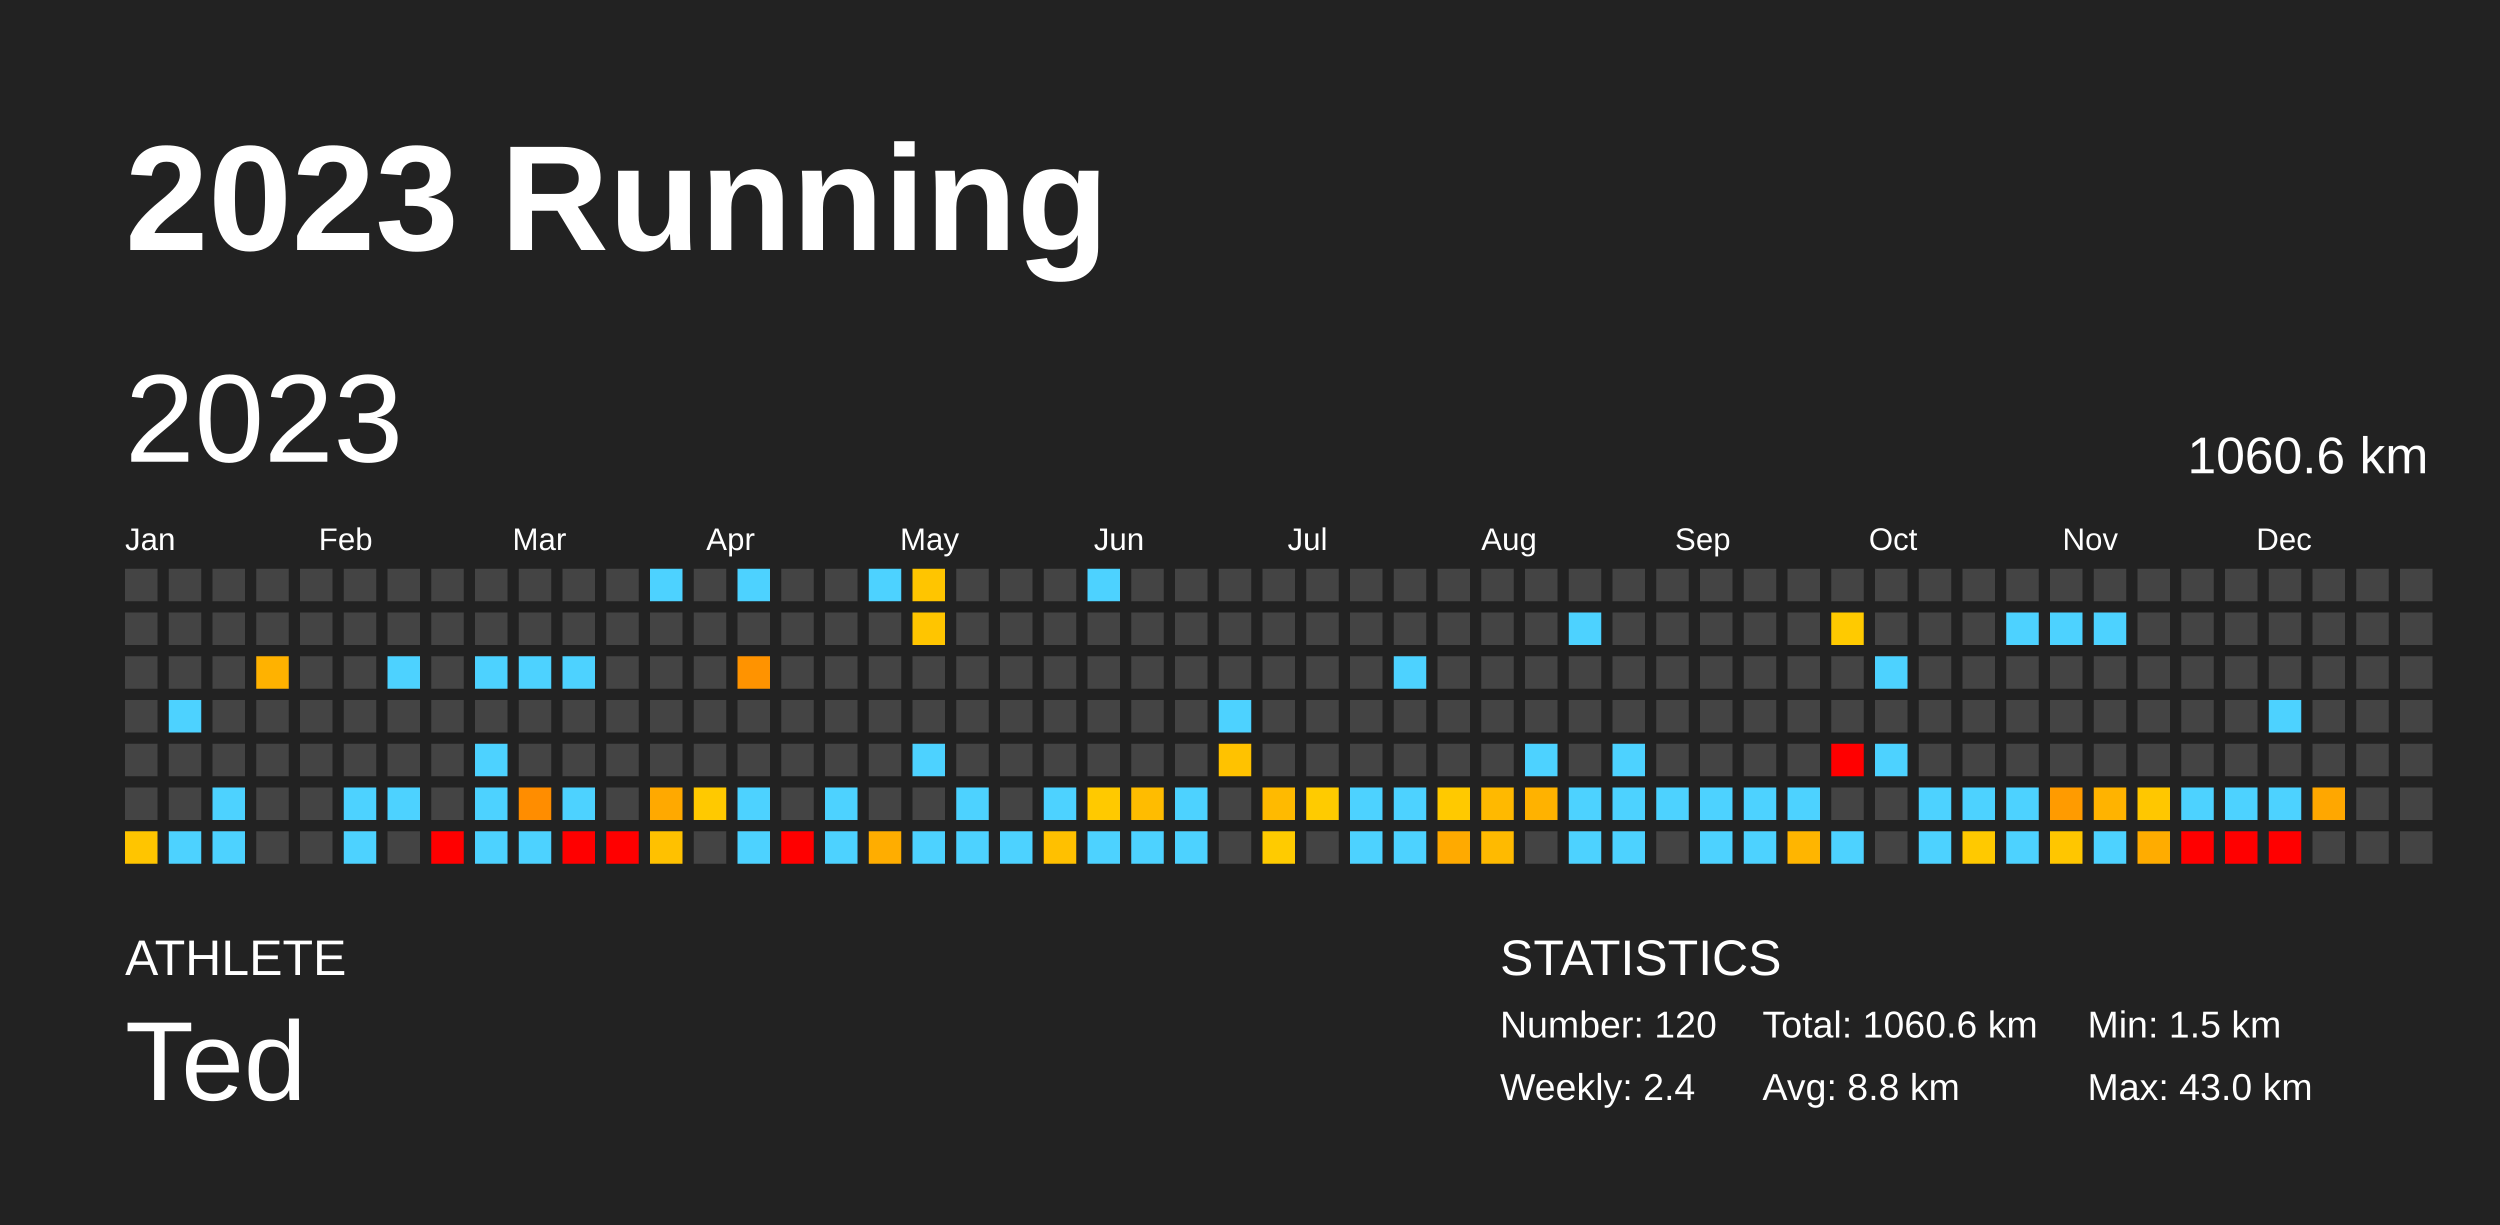
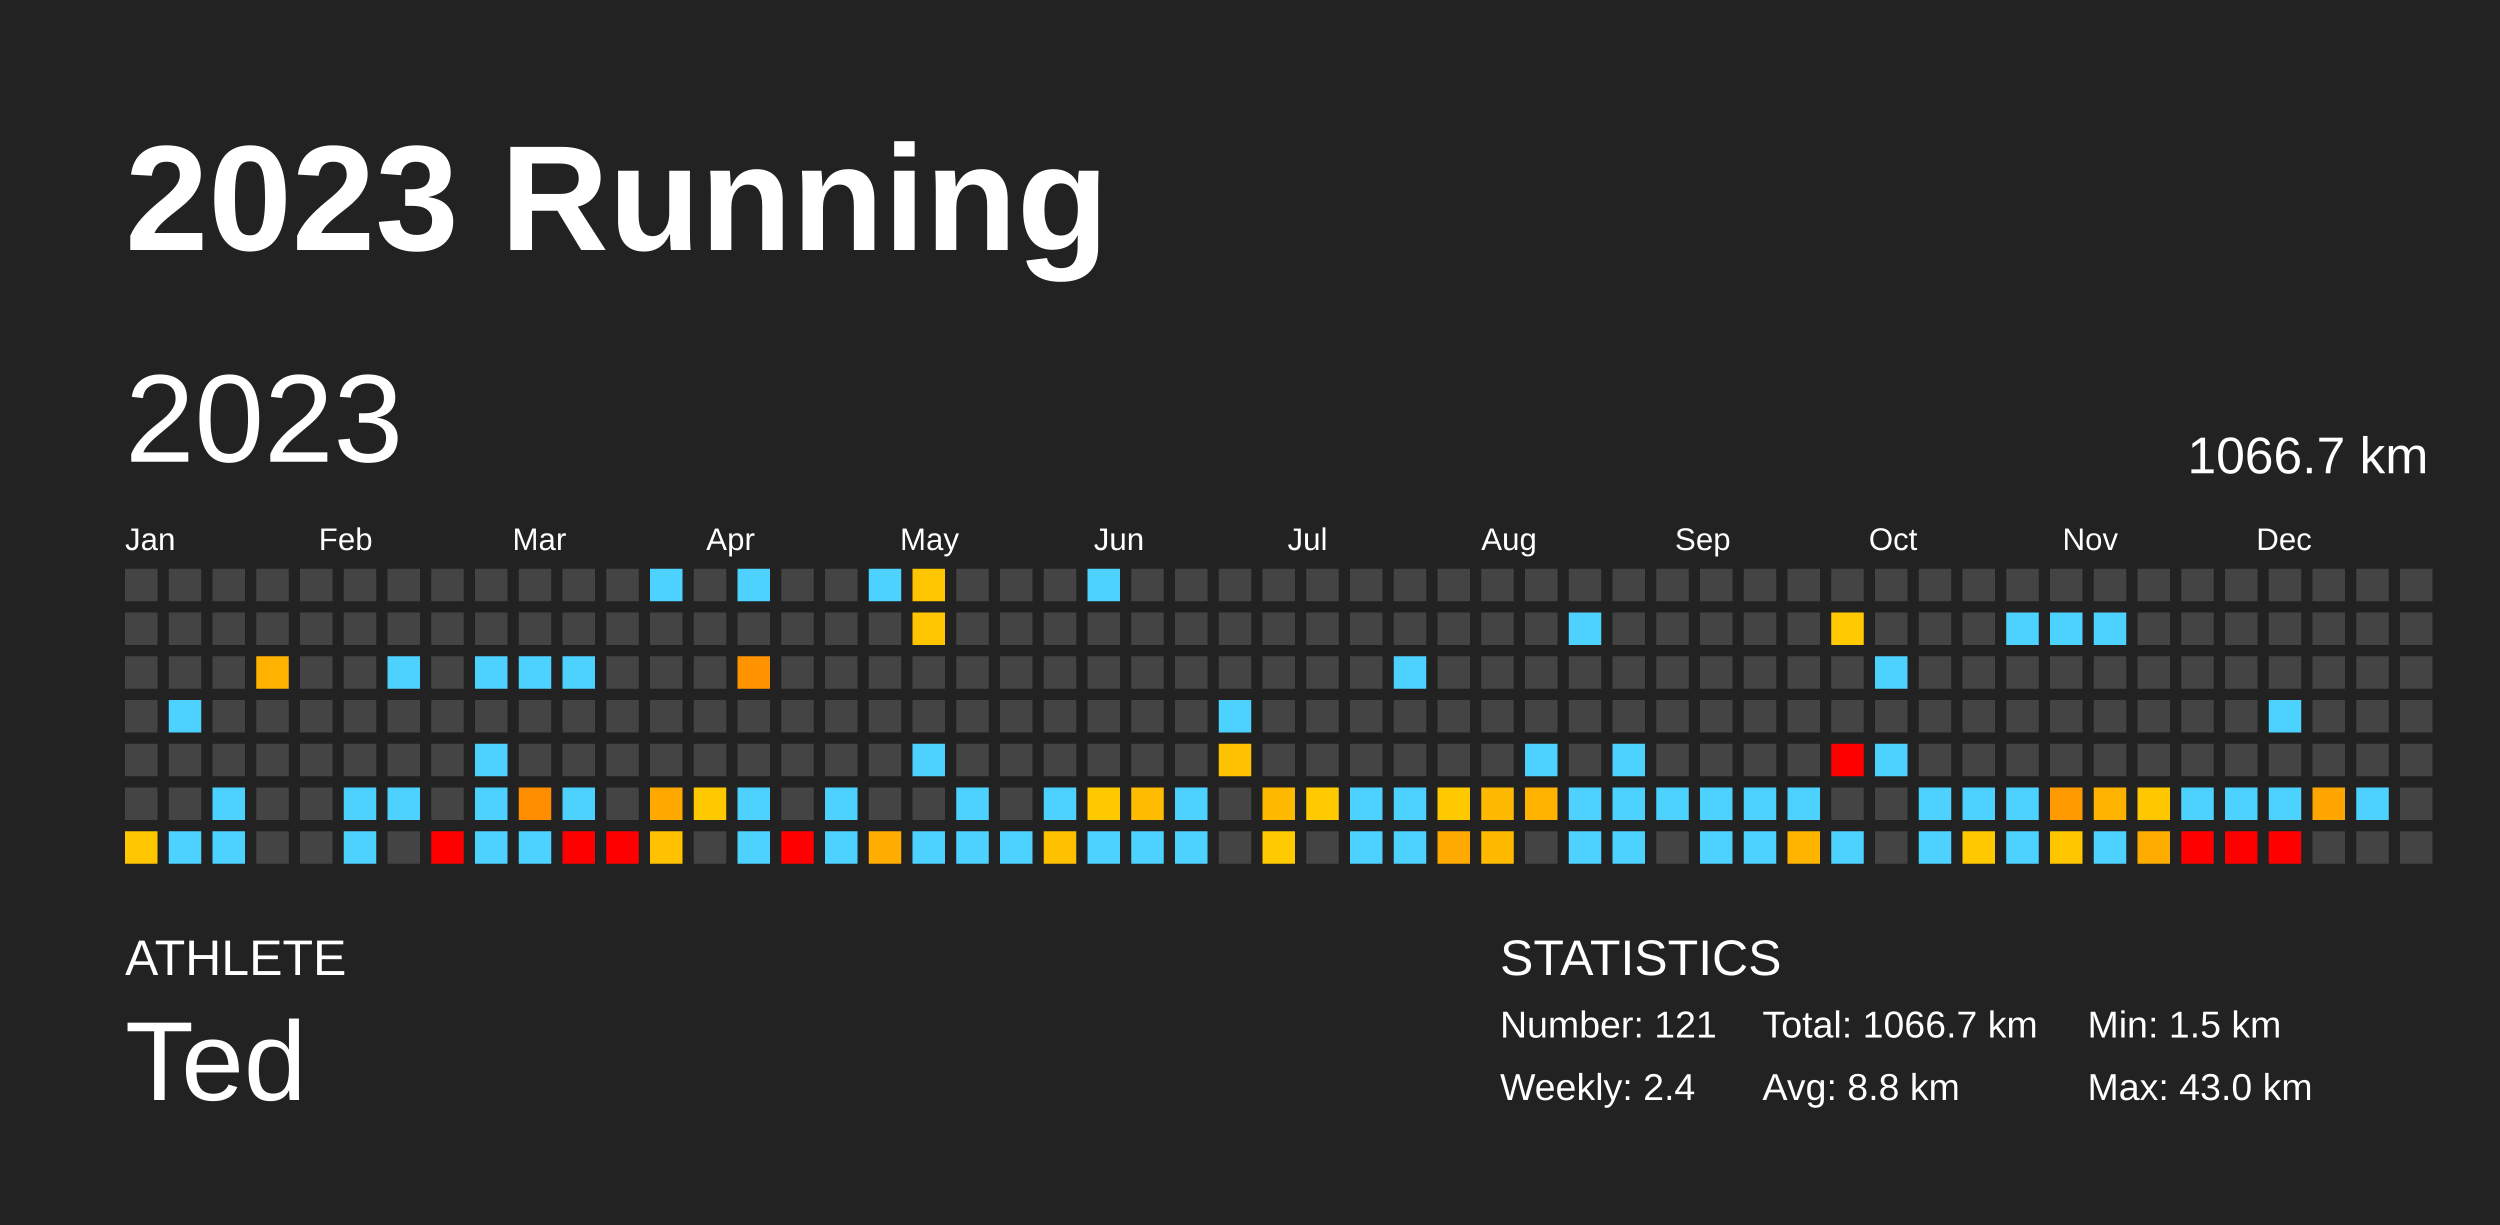
<svg xmlns="http://www.w3.org/2000/svg" baseProfile="full" height="98mm" version="1.1" viewBox="0,0,200,98" width="200mm">
  <defs />
  <rect fill="#222222" height="98" width="200" x="0" y="0" />
  <text fill="#FFFFFF" style="font-size:12px; font-family:Arial; font-weight:bold;" x="10" y="20">2023 Running</text>
  <text fill="#FFFFFF" style="font-size:4px; font-family:Arial" x="10" y="78">ATHLETE</text>
  <text fill="#FFFFFF" style="font-size:9px; font-family:Arial" x="10" y="88">Ted</text>
  <text fill="#FFFFFF" style="font-size:4px; font-family:Arial" x="120" y="78">STATISTICS</text>
-   <text fill="#FFFFFF" style="font-size:3px; font-family:Arial" x="120" y="83">Number: 120</text>
+   <text fill="#FFFFFF" style="font-size:3px; font-family:Arial" x="120" y="83">Number: 121</text>
  <text fill="#FFFFFF" style="font-size:3px; font-family:Arial" x="120" y="88">Weekly: 2.4</text>
-   <text fill="#FFFFFF" style="font-size:3px; font-family:Arial" x="141" y="83">Total: 1060.6 km</text>
+   <text fill="#FFFFFF" style="font-size:3px; font-family:Arial" x="141" y="83">Total: 1066.7 km</text>
  <text fill="#FFFFFF" style="font-size:3px; font-family:Arial" x="141" y="88">Avg: 8.8 km</text>
  <text fill="#FFFFFF" style="font-size:3px; font-family:Arial" x="167" y="83">Min: 1.5 km</text>
  <text fill="#FFFFFF" style="font-size:3px; font-family:Arial" x="167" y="88">Max: 43.0 km</text>
  <text dominant-baseline="hanging" fill="#FFFFFF" style="font-size:10.0px; font-family:Arial;" x="10" y="30">2023</text>
-   <text dominant-baseline="hanging" fill="#FFFFFF" style="font-size:4.125px; font-family:Arial;" x="175" y="35">1060.6 km</text>
+   <text dominant-baseline="hanging" fill="#FFFFFF" style="font-size:4.125px; font-family:Arial;" x="175" y="35">1066.7 km</text>
  <text fill="#FFFFFF" style="font-size:2.5px; font-family:Arial" x="10.0" y="44">Jan</text>
  <text fill="#FFFFFF" style="font-size:2.5px; font-family:Arial" x="25.5" y="44">Feb</text>
  <text fill="#FFFFFF" style="font-size:2.5px; font-family:Arial" x="41.0" y="44">Mar</text>
  <text fill="#FFFFFF" style="font-size:2.5px; font-family:Arial" x="56.5" y="44">Apr</text>
  <text fill="#FFFFFF" style="font-size:2.5px; font-family:Arial" x="72.0" y="44">May</text>
  <text fill="#FFFFFF" style="font-size:2.5px; font-family:Arial" x="87.5" y="44">Jun</text>
  <text fill="#FFFFFF" style="font-size:2.5px; font-family:Arial" x="103.0" y="44">Jul</text>
  <text fill="#FFFFFF" style="font-size:2.5px; font-family:Arial" x="118.5" y="44">Aug</text>
  <text fill="#FFFFFF" style="font-size:2.5px; font-family:Arial" x="134.0" y="44">Sep</text>
  <text fill="#FFFFFF" style="font-size:2.5px; font-family:Arial" x="149.5" y="44">Oct</text>
  <text fill="#FFFFFF" style="font-size:2.5px; font-family:Arial" x="165.0" y="44">Nov</text>
  <text fill="#FFFFFF" style="font-size:2.5px; font-family:Arial" x="180.5" y="44">Dec</text>
  <rect fill="#444444" height="2.6" width="2.6" x="10.0" y="45.5" />
  <rect fill="#444444" height="2.6" width="2.6" x="10.0" y="49.0" />
  <rect fill="#444444" height="2.6" width="2.6" x="10.0" y="52.5" />
  <rect fill="#444444" height="2.6" width="2.6" x="10.0" y="56.0" />
  <rect fill="#444444" height="2.6" width="2.6" x="10.0" y="59.5" />
  <rect fill="#444444" height="2.6" width="2.6" x="10.0" y="63.0" />
  <rect fill="#ffc500" height="2.6" width="2.6" x="10.0" y="66.5" />
  <rect fill="#444444" height="2.6" width="2.6" x="13.5" y="45.5" />
  <rect fill="#444444" height="2.6" width="2.6" x="13.5" y="49.0" />
  <rect fill="#444444" height="2.6" width="2.6" x="13.5" y="52.5" />
  <rect fill="#4dd2ff" height="2.6" width="2.6" x="13.5" y="56.0" />
  <rect fill="#444444" height="2.6" width="2.6" x="13.5" y="59.5" />
  <rect fill="#444444" height="2.6" width="2.6" x="13.5" y="63.0" />
  <rect fill="#4dd2ff" height="2.6" width="2.6" x="13.5" y="66.5" />
  <rect fill="#444444" height="2.6" width="2.6" x="17.0" y="45.5" />
  <rect fill="#444444" height="2.6" width="2.6" x="17.0" y="49.0" />
  <rect fill="#444444" height="2.6" width="2.6" x="17.0" y="52.5" />
  <rect fill="#444444" height="2.6" width="2.6" x="17.0" y="56.0" />
  <rect fill="#444444" height="2.6" width="2.6" x="17.0" y="59.5" />
  <rect fill="#4dd2ff" height="2.6" width="2.6" x="17.0" y="63.0" />
  <rect fill="#4dd2ff" height="2.6" width="2.6" x="17.0" y="66.5" />
  <rect fill="#444444" height="2.6" width="2.6" x="20.5" y="45.5" />
  <rect fill="#444444" height="2.6" width="2.6" x="20.5" y="49.0" />
  <rect fill="#ffb200" height="2.6" width="2.6" x="20.5" y="52.5" />
  <rect fill="#444444" height="2.6" width="2.6" x="20.5" y="56.0" />
  <rect fill="#444444" height="2.6" width="2.6" x="20.5" y="59.5" />
  <rect fill="#444444" height="2.6" width="2.6" x="20.5" y="63.0" />
  <rect fill="#444444" height="2.6" width="2.6" x="20.5" y="66.5" />
  <rect fill="#444444" height="2.6" width="2.6" x="24.0" y="45.5" />
  <rect fill="#444444" height="2.6" width="2.6" x="24.0" y="49.0" />
  <rect fill="#444444" height="2.6" width="2.6" x="24.0" y="52.5" />
  <rect fill="#444444" height="2.6" width="2.6" x="24.0" y="56.0" />
  <rect fill="#444444" height="2.6" width="2.6" x="24.0" y="59.5" />
  <rect fill="#444444" height="2.6" width="2.6" x="24.0" y="63.0" />
  <rect fill="#444444" height="2.6" width="2.6" x="24.0" y="66.5" />
  <rect fill="#444444" height="2.6" width="2.6" x="27.5" y="45.5" />
  <rect fill="#444444" height="2.6" width="2.6" x="27.5" y="49.0" />
  <rect fill="#444444" height="2.6" width="2.6" x="27.5" y="52.5" />
  <rect fill="#444444" height="2.6" width="2.6" x="27.5" y="56.0" />
  <rect fill="#444444" height="2.6" width="2.6" x="27.5" y="59.5" />
  <rect fill="#4dd2ff" height="2.6" width="2.6" x="27.5" y="63.0" />
  <rect fill="#4dd2ff" height="2.6" width="2.6" x="27.5" y="66.5" />
  <rect fill="#444444" height="2.6" width="2.6" x="31.0" y="45.5" />
  <rect fill="#444444" height="2.6" width="2.6" x="31.0" y="49.0" />
  <rect fill="#4dd2ff" height="2.6" width="2.6" x="31.0" y="52.5" />
  <rect fill="#444444" height="2.6" width="2.6" x="31.0" y="56.0" />
  <rect fill="#444444" height="2.6" width="2.6" x="31.0" y="59.5" />
  <rect fill="#4dd2ff" height="2.6" width="2.6" x="31.0" y="63.0" />
  <rect fill="#444444" height="2.6" width="2.6" x="31.0" y="66.5" />
  <rect fill="#444444" height="2.6" width="2.6" x="34.5" y="45.5" />
  <rect fill="#444444" height="2.6" width="2.6" x="34.5" y="49.0" />
  <rect fill="#444444" height="2.6" width="2.6" x="34.5" y="52.5" />
  <rect fill="#444444" height="2.6" width="2.6" x="34.5" y="56.0" />
  <rect fill="#444444" height="2.6" width="2.6" x="34.5" y="59.5" />
  <rect fill="#444444" height="2.6" width="2.6" x="34.5" y="63.0" />
  <rect fill="red" height="2.6" width="2.6" x="34.5" y="66.5" />
  <rect fill="#444444" height="2.6" width="2.6" x="38.0" y="45.5" />
  <rect fill="#444444" height="2.6" width="2.6" x="38.0" y="49.0" />
  <rect fill="#4dd2ff" height="2.6" width="2.6" x="38.0" y="52.5" />
  <rect fill="#444444" height="2.6" width="2.6" x="38.0" y="56.0" />
  <rect fill="#4dd2ff" height="2.6" width="2.6" x="38.0" y="59.5" />
  <rect fill="#4dd2ff" height="2.6" width="2.6" x="38.0" y="63.0" />
  <rect fill="#4dd2ff" height="2.6" width="2.6" x="38.0" y="66.5" />
  <rect fill="#444444" height="2.6" width="2.6" x="41.5" y="45.5" />
  <rect fill="#444444" height="2.6" width="2.6" x="41.5" y="49.0" />
  <rect fill="#4dd2ff" height="2.6" width="2.6" x="41.5" y="52.5" />
  <rect fill="#444444" height="2.6" width="2.6" x="41.5" y="56.0" />
  <rect fill="#444444" height="2.6" width="2.6" x="41.5" y="59.5" />
  <rect fill="#ff8d00" height="2.6" width="2.6" x="41.5" y="63.0" />
  <rect fill="#4dd2ff" height="2.6" width="2.6" x="41.5" y="66.5" />
  <rect fill="#444444" height="2.6" width="2.6" x="45.0" y="45.5" />
  <rect fill="#444444" height="2.6" width="2.6" x="45.0" y="49.0" />
  <rect fill="#4dd2ff" height="2.6" width="2.6" x="45.0" y="52.5" />
  <rect fill="#444444" height="2.6" width="2.6" x="45.0" y="56.0" />
  <rect fill="#444444" height="2.6" width="2.6" x="45.0" y="59.5" />
  <rect fill="#4dd2ff" height="2.6" width="2.6" x="45.0" y="63.0" />
  <rect fill="red" height="2.6" width="2.6" x="45.0" y="66.5" />
  <rect fill="#444444" height="2.6" width="2.6" x="48.5" y="45.5" />
  <rect fill="#444444" height="2.6" width="2.6" x="48.5" y="49.0" />
  <rect fill="#444444" height="2.6" width="2.6" x="48.5" y="52.5" />
  <rect fill="#444444" height="2.6" width="2.6" x="48.5" y="56.0" />
  <rect fill="#444444" height="2.6" width="2.6" x="48.5" y="59.5" />
  <rect fill="#444444" height="2.6" width="2.6" x="48.5" y="63.0" />
  <rect fill="red" height="2.6" width="2.6" x="48.5" y="66.5" />
  <rect fill="#4dd2ff" height="2.6" width="2.6" x="52.0" y="45.5" />
  <rect fill="#444444" height="2.6" width="2.6" x="52.0" y="49.0" />
  <rect fill="#444444" height="2.6" width="2.6" x="52.0" y="52.5" />
  <rect fill="#444444" height="2.6" width="2.6" x="52.0" y="56.0" />
  <rect fill="#444444" height="2.6" width="2.6" x="52.0" y="59.5" />
  <rect fill="#ffa900" height="2.6" width="2.6" x="52.0" y="63.0" />
  <rect fill="#ffc100" height="2.6" width="2.6" x="52.0" y="66.5" />
  <rect fill="#444444" height="2.6" width="2.6" x="55.5" y="45.5" />
  <rect fill="#444444" height="2.6" width="2.6" x="55.5" y="49.0" />
  <rect fill="#444444" height="2.6" width="2.6" x="55.5" y="52.5" />
  <rect fill="#444444" height="2.6" width="2.6" x="55.5" y="56.0" />
  <rect fill="#444444" height="2.6" width="2.6" x="55.5" y="59.5" />
  <rect fill="#ffc900" height="2.6" width="2.6" x="55.5" y="63.0" />
  <rect fill="#444444" height="2.6" width="2.6" x="55.5" y="66.5" />
  <rect fill="#4dd2ff" height="2.6" width="2.6" x="59.0" y="45.5" />
  <rect fill="#444444" height="2.6" width="2.6" x="59.0" y="49.0" />
  <rect fill="#ff9300" height="2.6" width="2.6" x="59.0" y="52.5" />
  <rect fill="#444444" height="2.6" width="2.6" x="59.0" y="56.0" />
  <rect fill="#444444" height="2.6" width="2.6" x="59.0" y="59.5" />
  <rect fill="#4dd2ff" height="2.6" width="2.6" x="59.0" y="63.0" />
  <rect fill="#4dd2ff" height="2.6" width="2.6" x="59.0" y="66.5" />
  <rect fill="#444444" height="2.6" width="2.6" x="62.5" y="45.5" />
  <rect fill="#444444" height="2.6" width="2.6" x="62.5" y="49.0" />
  <rect fill="#444444" height="2.6" width="2.6" x="62.5" y="52.5" />
  <rect fill="#444444" height="2.6" width="2.6" x="62.5" y="56.0" />
  <rect fill="#444444" height="2.6" width="2.6" x="62.5" y="59.5" />
  <rect fill="#444444" height="2.6" width="2.6" x="62.5" y="63.0" />
  <rect fill="red" height="2.6" width="2.6" x="62.5" y="66.5" />
  <rect fill="#444444" height="2.6" width="2.6" x="66.0" y="45.5" />
  <rect fill="#444444" height="2.6" width="2.6" x="66.0" y="49.0" />
  <rect fill="#444444" height="2.6" width="2.6" x="66.0" y="52.5" />
  <rect fill="#444444" height="2.6" width="2.6" x="66.0" y="56.0" />
  <rect fill="#444444" height="2.6" width="2.6" x="66.0" y="59.5" />
  <rect fill="#4dd2ff" height="2.6" width="2.6" x="66.0" y="63.0" />
  <rect fill="#4dd2ff" height="2.6" width="2.6" x="66.0" y="66.5" />
  <rect fill="#4dd2ff" height="2.6" width="2.6" x="69.5" y="45.5" />
  <rect fill="#444444" height="2.6" width="2.6" x="69.5" y="49.0" />
  <rect fill="#444444" height="2.6" width="2.6" x="69.5" y="52.5" />
  <rect fill="#444444" height="2.6" width="2.6" x="69.5" y="56.0" />
  <rect fill="#444444" height="2.6" width="2.6" x="69.5" y="59.5" />
  <rect fill="#444444" height="2.6" width="2.6" x="69.5" y="63.0" />
  <rect fill="#ffad00" height="2.6" width="2.6" x="69.5" y="66.5" />
  <rect fill="#ffc500" height="2.6" width="2.6" x="73.0" y="45.5" />
  <rect fill="#ffc500" height="2.6" width="2.6" x="73.0" y="49.0" />
  <rect fill="#444444" height="2.6" width="2.6" x="73.0" y="52.5" />
  <rect fill="#444444" height="2.6" width="2.6" x="73.0" y="56.0" />
  <rect fill="#4dd2ff" height="2.6" width="2.6" x="73.0" y="59.5" />
  <rect fill="#444444" height="2.6" width="2.6" x="73.0" y="63.0" />
  <rect fill="#4dd2ff" height="2.6" width="2.6" x="73.0" y="66.5" />
  <rect fill="#444444" height="2.6" width="2.6" x="76.5" y="45.5" />
  <rect fill="#444444" height="2.6" width="2.6" x="76.5" y="49.0" />
  <rect fill="#444444" height="2.6" width="2.6" x="76.5" y="52.5" />
  <rect fill="#444444" height="2.6" width="2.6" x="76.5" y="56.0" />
  <rect fill="#444444" height="2.6" width="2.6" x="76.5" y="59.5" />
  <rect fill="#4dd2ff" height="2.6" width="2.6" x="76.5" y="63.0" />
  <rect fill="#4dd2ff" height="2.6" width="2.6" x="76.5" y="66.5" />
  <rect fill="#444444" height="2.6" width="2.6" x="80.0" y="45.5" />
  <rect fill="#444444" height="2.6" width="2.6" x="80.0" y="49.0" />
  <rect fill="#444444" height="2.6" width="2.6" x="80.0" y="52.5" />
  <rect fill="#444444" height="2.6" width="2.6" x="80.0" y="56.0" />
  <rect fill="#444444" height="2.6" width="2.6" x="80.0" y="59.5" />
  <rect fill="#444444" height="2.6" width="2.6" x="80.0" y="63.0" />
  <rect fill="#4dd2ff" height="2.6" width="2.6" x="80.0" y="66.5" />
  <rect fill="#444444" height="2.6" width="2.6" x="83.5" y="45.5" />
  <rect fill="#444444" height="2.6" width="2.6" x="83.5" y="49.0" />
  <rect fill="#444444" height="2.6" width="2.6" x="83.5" y="52.5" />
  <rect fill="#444444" height="2.6" width="2.6" x="83.5" y="56.0" />
  <rect fill="#444444" height="2.6" width="2.6" x="83.5" y="59.5" />
  <rect fill="#4dd2ff" height="2.6" width="2.6" x="83.5" y="63.0" />
  <rect fill="#ffc000" height="2.6" width="2.6" x="83.5" y="66.5" />
  <rect fill="#4dd2ff" height="2.6" width="2.6" x="87.0" y="45.5" />
  <rect fill="#444444" height="2.6" width="2.6" x="87.0" y="49.0" />
  <rect fill="#444444" height="2.6" width="2.6" x="87.0" y="52.5" />
  <rect fill="#444444" height="2.6" width="2.6" x="87.0" y="56.0" />
  <rect fill="#444444" height="2.6" width="2.6" x="87.0" y="59.5" />
  <rect fill="#ffc900" height="2.6" width="2.6" x="87.0" y="63.0" />
  <rect fill="#4dd2ff" height="2.6" width="2.6" x="87.0" y="66.5" />
  <rect fill="#444444" height="2.6" width="2.6" x="90.5" y="45.5" />
  <rect fill="#444444" height="2.6" width="2.6" x="90.5" y="49.0" />
  <rect fill="#444444" height="2.6" width="2.6" x="90.5" y="52.5" />
  <rect fill="#444444" height="2.6" width="2.6" x="90.5" y="56.0" />
  <rect fill="#444444" height="2.6" width="2.6" x="90.5" y="59.5" />
  <rect fill="#ffbc00" height="2.6" width="2.6" x="90.5" y="63.0" />
  <rect fill="#4dd2ff" height="2.6" width="2.6" x="90.5" y="66.5" />
  <rect fill="#444444" height="2.6" width="2.6" x="94.0" y="45.5" />
  <rect fill="#444444" height="2.6" width="2.6" x="94.0" y="49.0" />
  <rect fill="#444444" height="2.6" width="2.6" x="94.0" y="52.5" />
  <rect fill="#444444" height="2.6" width="2.6" x="94.0" y="56.0" />
  <rect fill="#444444" height="2.6" width="2.6" x="94.0" y="59.5" />
  <rect fill="#4dd2ff" height="2.6" width="2.6" x="94.0" y="63.0" />
  <rect fill="#4dd2ff" height="2.6" width="2.6" x="94.0" y="66.5" />
  <rect fill="#444444" height="2.6" width="2.6" x="97.5" y="45.5" />
  <rect fill="#444444" height="2.6" width="2.6" x="97.5" y="49.0" />
  <rect fill="#444444" height="2.6" width="2.6" x="97.5" y="52.5" />
  <rect fill="#4dd2ff" height="2.6" width="2.6" x="97.5" y="56.0" />
  <rect fill="#ffc200" height="2.6" width="2.6" x="97.5" y="59.5" />
  <rect fill="#444444" height="2.6" width="2.6" x="97.5" y="63.0" />
  <rect fill="#444444" height="2.6" width="2.6" x="97.5" y="66.5" />
  <rect fill="#444444" height="2.6" width="2.6" x="101.0" y="45.5" />
  <rect fill="#444444" height="2.6" width="2.6" x="101.0" y="49.0" />
  <rect fill="#444444" height="2.6" width="2.6" x="101.0" y="52.5" />
  <rect fill="#444444" height="2.6" width="2.6" x="101.0" y="56.0" />
  <rect fill="#444444" height="2.6" width="2.6" x="101.0" y="59.5" />
  <rect fill="#ffba00" height="2.6" width="2.6" x="101.0" y="63.0" />
  <rect fill="#ffcb00" height="2.6" width="2.6" x="101.0" y="66.5" />
  <rect fill="#444444" height="2.6" width="2.6" x="104.5" y="45.5" />
  <rect fill="#444444" height="2.6" width="2.6" x="104.5" y="49.0" />
  <rect fill="#444444" height="2.6" width="2.6" x="104.5" y="52.5" />
  <rect fill="#444444" height="2.6" width="2.6" x="104.5" y="56.0" />
  <rect fill="#444444" height="2.6" width="2.6" x="104.5" y="59.5" />
  <rect fill="#ffcb00" height="2.6" width="2.6" x="104.5" y="63.0" />
  <rect fill="#444444" height="2.6" width="2.6" x="104.5" y="66.5" />
  <rect fill="#444444" height="2.6" width="2.6" x="108.0" y="45.5" />
  <rect fill="#444444" height="2.6" width="2.6" x="108.0" y="49.0" />
  <rect fill="#444444" height="2.6" width="2.6" x="108.0" y="52.5" />
  <rect fill="#444444" height="2.6" width="2.6" x="108.0" y="56.0" />
  <rect fill="#444444" height="2.6" width="2.6" x="108.0" y="59.5" />
  <rect fill="#4dd2ff" height="2.6" width="2.6" x="108.0" y="63.0" />
  <rect fill="#4dd2ff" height="2.6" width="2.6" x="108.0" y="66.5" />
  <rect fill="#444444" height="2.6" width="2.6" x="111.5" y="45.5" />
  <rect fill="#444444" height="2.6" width="2.6" x="111.5" y="49.0" />
  <rect fill="#4dd2ff" height="2.6" width="2.6" x="111.5" y="52.5" />
  <rect fill="#444444" height="2.6" width="2.6" x="111.5" y="56.0" />
  <rect fill="#444444" height="2.6" width="2.6" x="111.5" y="59.5" />
  <rect fill="#4dd2ff" height="2.6" width="2.6" x="111.5" y="63.0" />
  <rect fill="#4dd2ff" height="2.6" width="2.6" x="111.5" y="66.5" />
  <rect fill="#444444" height="2.6" width="2.6" x="115.0" y="45.5" />
  <rect fill="#444444" height="2.6" width="2.6" x="115.0" y="49.0" />
  <rect fill="#444444" height="2.6" width="2.6" x="115.0" y="52.5" />
  <rect fill="#444444" height="2.6" width="2.6" x="115.0" y="56.0" />
  <rect fill="#444444" height="2.6" width="2.6" x="115.0" y="59.5" />
  <rect fill="#ffc900" height="2.6" width="2.6" x="115.0" y="63.0" />
  <rect fill="#ffaa00" height="2.6" width="2.6" x="115.0" y="66.5" />
  <rect fill="#444444" height="2.6" width="2.6" x="118.5" y="45.5" />
  <rect fill="#444444" height="2.6" width="2.6" x="118.5" y="49.0" />
  <rect fill="#444444" height="2.6" width="2.6" x="118.5" y="52.5" />
  <rect fill="#444444" height="2.6" width="2.6" x="118.5" y="56.0" />
  <rect fill="#444444" height="2.6" width="2.6" x="118.5" y="59.5" />
  <rect fill="#ffb900" height="2.6" width="2.6" x="118.5" y="63.0" />
  <rect fill="#ffba00" height="2.6" width="2.6" x="118.5" y="66.5" />
  <rect fill="#444444" height="2.6" width="2.6" x="122.0" y="45.5" />
  <rect fill="#444444" height="2.6" width="2.6" x="122.0" y="49.0" />
  <rect fill="#444444" height="2.6" width="2.6" x="122.0" y="52.5" />
  <rect fill="#444444" height="2.6" width="2.6" x="122.0" y="56.0" />
  <rect fill="#4dd2ff" height="2.6" width="2.6" x="122.0" y="59.5" />
  <rect fill="#ffb200" height="2.6" width="2.6" x="122.0" y="63.0" />
  <rect fill="#444444" height="2.6" width="2.6" x="122.0" y="66.5" />
  <rect fill="#444444" height="2.6" width="2.6" x="125.5" y="45.5" />
  <rect fill="#4dd2ff" height="2.6" width="2.6" x="125.5" y="49.0" />
  <rect fill="#444444" height="2.6" width="2.6" x="125.5" y="52.5" />
  <rect fill="#444444" height="2.6" width="2.6" x="125.5" y="56.0" />
  <rect fill="#444444" height="2.6" width="2.6" x="125.5" y="59.5" />
  <rect fill="#4dd2ff" height="2.6" width="2.6" x="125.5" y="63.0" />
  <rect fill="#4dd2ff" height="2.6" width="2.6" x="125.5" y="66.5" />
  <rect fill="#444444" height="2.6" width="2.6" x="129.0" y="45.5" />
  <rect fill="#444444" height="2.6" width="2.6" x="129.0" y="49.0" />
  <rect fill="#444444" height="2.6" width="2.6" x="129.0" y="52.5" />
  <rect fill="#444444" height="2.6" width="2.6" x="129.0" y="56.0" />
  <rect fill="#4dd2ff" height="2.6" width="2.6" x="129.0" y="59.5" />
  <rect fill="#4dd2ff" height="2.6" width="2.6" x="129.0" y="63.0" />
  <rect fill="#4dd2ff" height="2.6" width="2.6" x="129.0" y="66.5" />
  <rect fill="#444444" height="2.6" width="2.6" x="132.5" y="45.5" />
  <rect fill="#444444" height="2.6" width="2.6" x="132.5" y="49.0" />
  <rect fill="#444444" height="2.6" width="2.6" x="132.5" y="52.5" />
  <rect fill="#444444" height="2.6" width="2.6" x="132.5" y="56.0" />
  <rect fill="#444444" height="2.6" width="2.6" x="132.5" y="59.5" />
  <rect fill="#4dd2ff" height="2.6" width="2.6" x="132.5" y="63.0" />
  <rect fill="#444444" height="2.6" width="2.6" x="132.5" y="66.5" />
  <rect fill="#444444" height="2.6" width="2.6" x="136.0" y="45.5" />
  <rect fill="#444444" height="2.6" width="2.6" x="136.0" y="49.0" />
  <rect fill="#444444" height="2.6" width="2.6" x="136.0" y="52.5" />
  <rect fill="#444444" height="2.6" width="2.6" x="136.0" y="56.0" />
  <rect fill="#444444" height="2.6" width="2.6" x="136.0" y="59.5" />
  <rect fill="#4dd2ff" height="2.6" width="2.6" x="136.0" y="63.0" />
  <rect fill="#4dd2ff" height="2.6" width="2.6" x="136.0" y="66.5" />
  <rect fill="#444444" height="2.6" width="2.6" x="139.5" y="45.5" />
  <rect fill="#444444" height="2.6" width="2.6" x="139.5" y="49.0" />
  <rect fill="#444444" height="2.6" width="2.6" x="139.5" y="52.5" />
  <rect fill="#444444" height="2.6" width="2.6" x="139.5" y="56.0" />
  <rect fill="#444444" height="2.6" width="2.6" x="139.5" y="59.5" />
  <rect fill="#4dd2ff" height="2.6" width="2.6" x="139.5" y="63.0" />
  <rect fill="#4dd2ff" height="2.6" width="2.6" x="139.5" y="66.5" />
  <rect fill="#444444" height="2.6" width="2.6" x="143.0" y="45.5" />
  <rect fill="#444444" height="2.6" width="2.6" x="143.0" y="49.0" />
  <rect fill="#444444" height="2.6" width="2.6" x="143.0" y="52.5" />
  <rect fill="#444444" height="2.6" width="2.6" x="143.0" y="56.0" />
  <rect fill="#444444" height="2.6" width="2.6" x="143.0" y="59.5" />
  <rect fill="#4dd2ff" height="2.6" width="2.6" x="143.0" y="63.0" />
  <rect fill="#ffb500" height="2.6" width="2.6" x="143.0" y="66.5" />
  <rect fill="#444444" height="2.6" width="2.6" x="146.5" y="45.5" />
  <rect fill="#ffca00" height="2.6" width="2.6" x="146.5" y="49.0" />
  <rect fill="#444444" height="2.6" width="2.6" x="146.5" y="52.5" />
  <rect fill="#444444" height="2.6" width="2.6" x="146.5" y="56.0" />
  <rect fill="red" height="2.6" width="2.6" x="146.5" y="59.5" />
  <rect fill="#444444" height="2.6" width="2.6" x="146.5" y="63.0" />
  <rect fill="#4dd2ff" height="2.6" width="2.6" x="146.5" y="66.5" />
  <rect fill="#444444" height="2.6" width="2.6" x="150.0" y="45.5" />
  <rect fill="#444444" height="2.6" width="2.6" x="150.0" y="49.0" />
  <rect fill="#4dd2ff" height="2.6" width="2.6" x="150.0" y="52.5" />
  <rect fill="#444444" height="2.6" width="2.6" x="150.0" y="56.0" />
  <rect fill="#4dd2ff" height="2.6" width="2.6" x="150.0" y="59.5" />
  <rect fill="#444444" height="2.6" width="2.6" x="150.0" y="63.0" />
  <rect fill="#444444" height="2.6" width="2.6" x="150.0" y="66.5" />
  <rect fill="#444444" height="2.6" width="2.6" x="153.5" y="45.5" />
  <rect fill="#444444" height="2.6" width="2.6" x="153.5" y="49.0" />
  <rect fill="#444444" height="2.6" width="2.6" x="153.5" y="52.5" />
  <rect fill="#444444" height="2.6" width="2.6" x="153.5" y="56.0" />
  <rect fill="#444444" height="2.6" width="2.6" x="153.5" y="59.5" />
  <rect fill="#4dd2ff" height="2.6" width="2.6" x="153.5" y="63.0" />
  <rect fill="#4dd2ff" height="2.6" width="2.6" x="153.5" y="66.5" />
  <rect fill="#444444" height="2.6" width="2.6" x="157.0" y="45.5" />
  <rect fill="#444444" height="2.6" width="2.6" x="157.0" y="49.0" />
  <rect fill="#444444" height="2.6" width="2.6" x="157.0" y="52.5" />
  <rect fill="#444444" height="2.6" width="2.6" x="157.0" y="56.0" />
  <rect fill="#444444" height="2.6" width="2.6" x="157.0" y="59.5" />
  <rect fill="#4dd2ff" height="2.6" width="2.6" x="157.0" y="63.0" />
  <rect fill="#ffc900" height="2.6" width="2.6" x="157.0" y="66.5" />
  <rect fill="#444444" height="2.6" width="2.6" x="160.5" y="45.5" />
  <rect fill="#4dd2ff" height="2.6" width="2.6" x="160.5" y="49.0" />
  <rect fill="#444444" height="2.6" width="2.6" x="160.5" y="52.5" />
  <rect fill="#444444" height="2.6" width="2.6" x="160.5" y="56.0" />
  <rect fill="#444444" height="2.6" width="2.6" x="160.5" y="59.5" />
  <rect fill="#4dd2ff" height="2.6" width="2.6" x="160.5" y="63.0" />
  <rect fill="#4dd2ff" height="2.6" width="2.6" x="160.5" y="66.5" />
  <rect fill="#444444" height="2.6" width="2.6" x="164.0" y="45.5" />
  <rect fill="#4dd2ff" height="2.6" width="2.6" x="164.0" y="49.0" />
  <rect fill="#444444" height="2.6" width="2.6" x="164.0" y="52.5" />
  <rect fill="#444444" height="2.6" width="2.6" x="164.0" y="56.0" />
  <rect fill="#444444" height="2.6" width="2.6" x="164.0" y="59.5" />
  <rect fill="#ff9b00" height="2.6" width="2.6" x="164.0" y="63.0" />
  <rect fill="#ffc600" height="2.6" width="2.6" x="164.0" y="66.5" />
  <rect fill="#444444" height="2.6" width="2.6" x="167.5" y="45.5" />
  <rect fill="#4dd2ff" height="2.6" width="2.6" x="167.5" y="49.0" />
  <rect fill="#444444" height="2.6" width="2.6" x="167.5" y="52.5" />
  <rect fill="#444444" height="2.6" width="2.6" x="167.5" y="56.0" />
  <rect fill="#444444" height="2.6" width="2.6" x="167.5" y="59.5" />
  <rect fill="#ffb300" height="2.6" width="2.6" x="167.5" y="63.0" />
  <rect fill="#4dd2ff" height="2.6" width="2.6" x="167.5" y="66.5" />
  <rect fill="#444444" height="2.6" width="2.6" x="171.0" y="45.5" />
  <rect fill="#444444" height="2.6" width="2.6" x="171.0" y="49.0" />
  <rect fill="#444444" height="2.6" width="2.6" x="171.0" y="52.5" />
  <rect fill="#444444" height="2.6" width="2.6" x="171.0" y="56.0" />
  <rect fill="#444444" height="2.6" width="2.6" x="171.0" y="59.5" />
  <rect fill="#ffc700" height="2.6" width="2.6" x="171.0" y="63.0" />
  <rect fill="#ffac00" height="2.6" width="2.6" x="171.0" y="66.5" />
  <rect fill="#444444" height="2.6" width="2.6" x="174.5" y="45.5" />
  <rect fill="#444444" height="2.6" width="2.6" x="174.5" y="49.0" />
  <rect fill="#444444" height="2.6" width="2.6" x="174.5" y="52.5" />
  <rect fill="#444444" height="2.6" width="2.6" x="174.5" y="56.0" />
  <rect fill="#444444" height="2.6" width="2.6" x="174.5" y="59.5" />
  <rect fill="#4dd2ff" height="2.6" width="2.6" x="174.5" y="63.0" />
  <rect fill="red" height="2.6" width="2.6" x="174.5" y="66.5" />
  <rect fill="#444444" height="2.6" width="2.6" x="178.0" y="45.5" />
  <rect fill="#444444" height="2.6" width="2.6" x="178.0" y="49.0" />
  <rect fill="#444444" height="2.6" width="2.6" x="178.0" y="52.5" />
  <rect fill="#444444" height="2.6" width="2.6" x="178.0" y="56.0" />
  <rect fill="#444444" height="2.6" width="2.6" x="178.0" y="59.5" />
  <rect fill="#4dd2ff" height="2.6" width="2.6" x="178.0" y="63.0" />
  <rect fill="red" height="2.6" width="2.6" x="178.0" y="66.5" />
  <rect fill="#444444" height="2.6" width="2.6" x="181.5" y="45.5" />
  <rect fill="#444444" height="2.6" width="2.6" x="181.5" y="49.0" />
  <rect fill="#444444" height="2.6" width="2.6" x="181.5" y="52.5" />
  <rect fill="#4dd2ff" height="2.6" width="2.6" x="181.5" y="56.0" />
  <rect fill="#444444" height="2.6" width="2.6" x="181.5" y="59.5" />
  <rect fill="#4dd2ff" height="2.6" width="2.6" x="181.5" y="63.0" />
  <rect fill="red" height="2.6" width="2.6" x="181.5" y="66.5" />
  <rect fill="#444444" height="2.6" width="2.6" x="185.0" y="45.5" />
  <rect fill="#444444" height="2.6" width="2.6" x="185.0" y="49.0" />
  <rect fill="#444444" height="2.6" width="2.6" x="185.0" y="52.5" />
  <rect fill="#444444" height="2.6" width="2.6" x="185.0" y="56.0" />
  <rect fill="#444444" height="2.6" width="2.6" x="185.0" y="59.5" />
  <rect fill="#ffa700" height="2.6" width="2.6" x="185.0" y="63.0" />
  <rect fill="#444444" height="2.6" width="2.6" x="185.0" y="66.5" />
  <rect fill="#444444" height="2.6" width="2.6" x="188.5" y="45.5" />
  <rect fill="#444444" height="2.6" width="2.6" x="188.5" y="49.0" />
  <rect fill="#444444" height="2.6" width="2.6" x="188.5" y="52.5" />
  <rect fill="#444444" height="2.6" width="2.6" x="188.5" y="56.0" />
  <rect fill="#444444" height="2.6" width="2.6" x="188.5" y="59.5" />
-   <rect fill="#444444" height="2.6" width="2.6" x="188.5" y="63.0" />
+   <rect fill="#4dd2ff" height="2.6" width="2.6" x="188.5" y="63.0" />
  <rect fill="#444444" height="2.6" width="2.6" x="188.5" y="66.5" />
  <rect fill="#444444" height="2.6" width="2.6" x="192.0" y="45.5" />
  <rect fill="#444444" height="2.6" width="2.6" x="192.0" y="49.0" />
  <rect fill="#444444" height="2.6" width="2.6" x="192.0" y="52.5" />
  <rect fill="#444444" height="2.6" width="2.6" x="192.0" y="56.0" />
  <rect fill="#444444" height="2.6" width="2.6" x="192.0" y="59.5" />
  <rect fill="#444444" height="2.6" width="2.6" x="192.0" y="63.0" />
  <rect fill="#444444" height="2.6" width="2.6" x="192.0" y="66.5" />
</svg>
